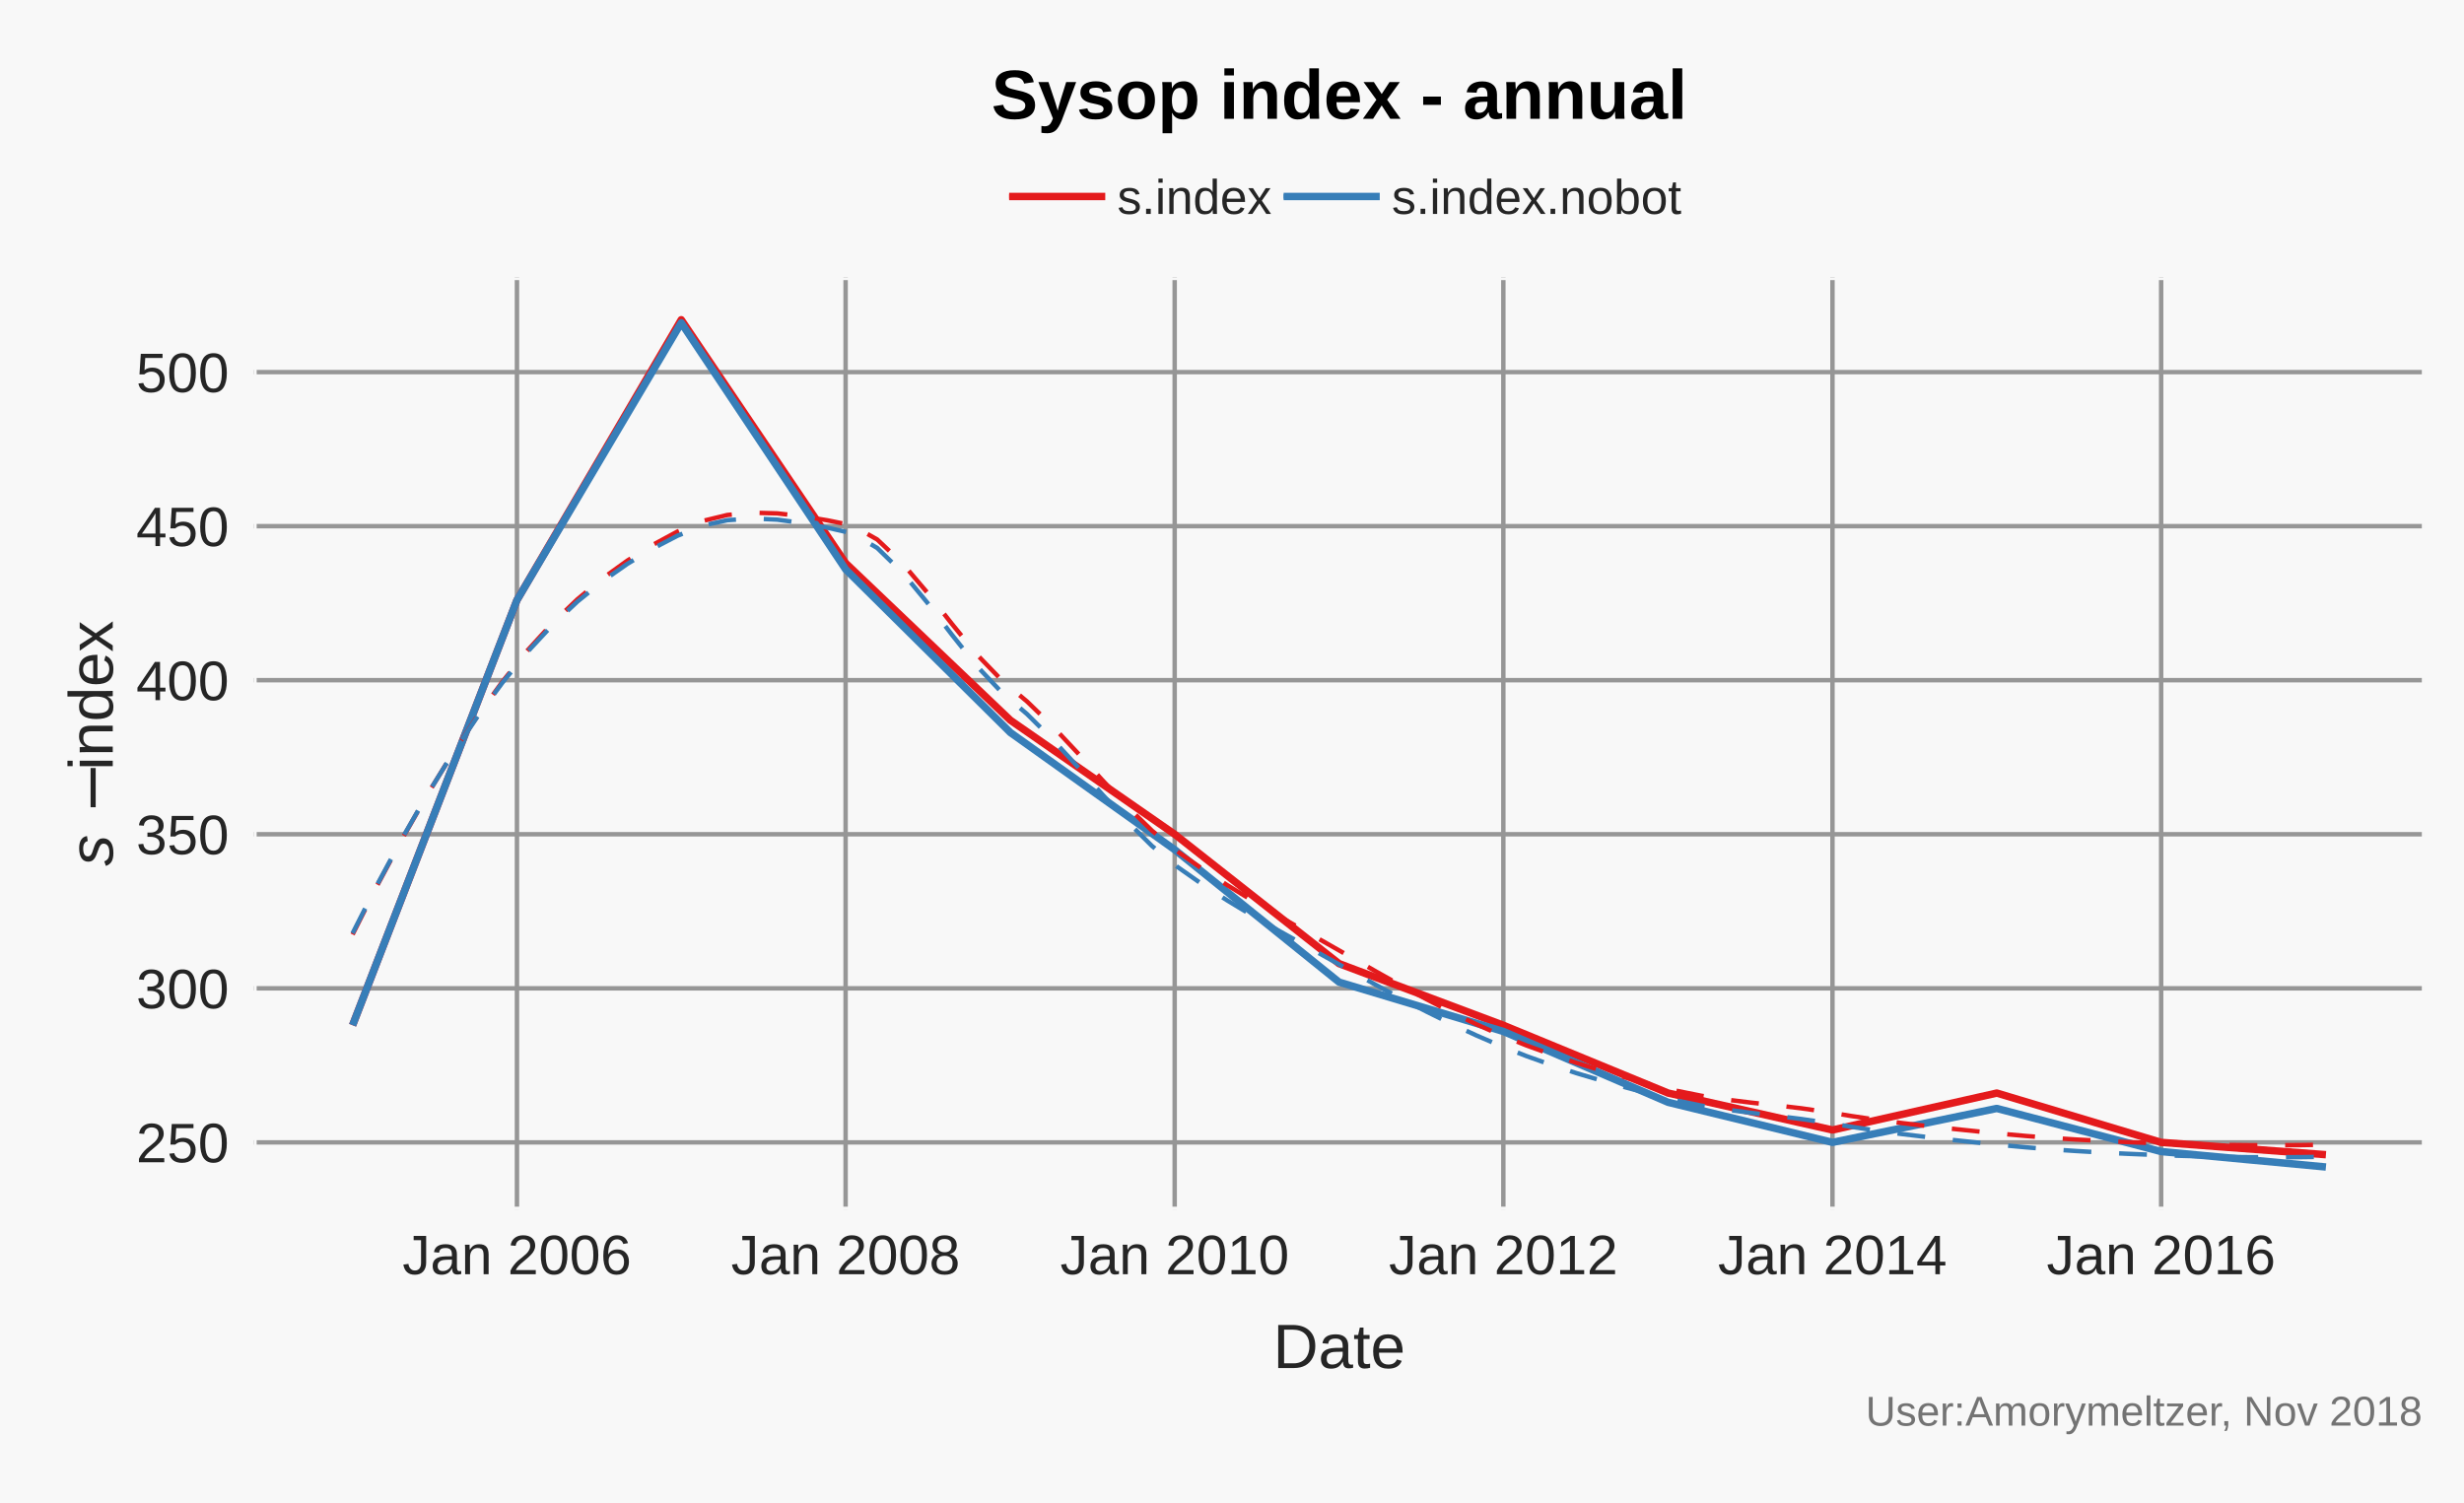
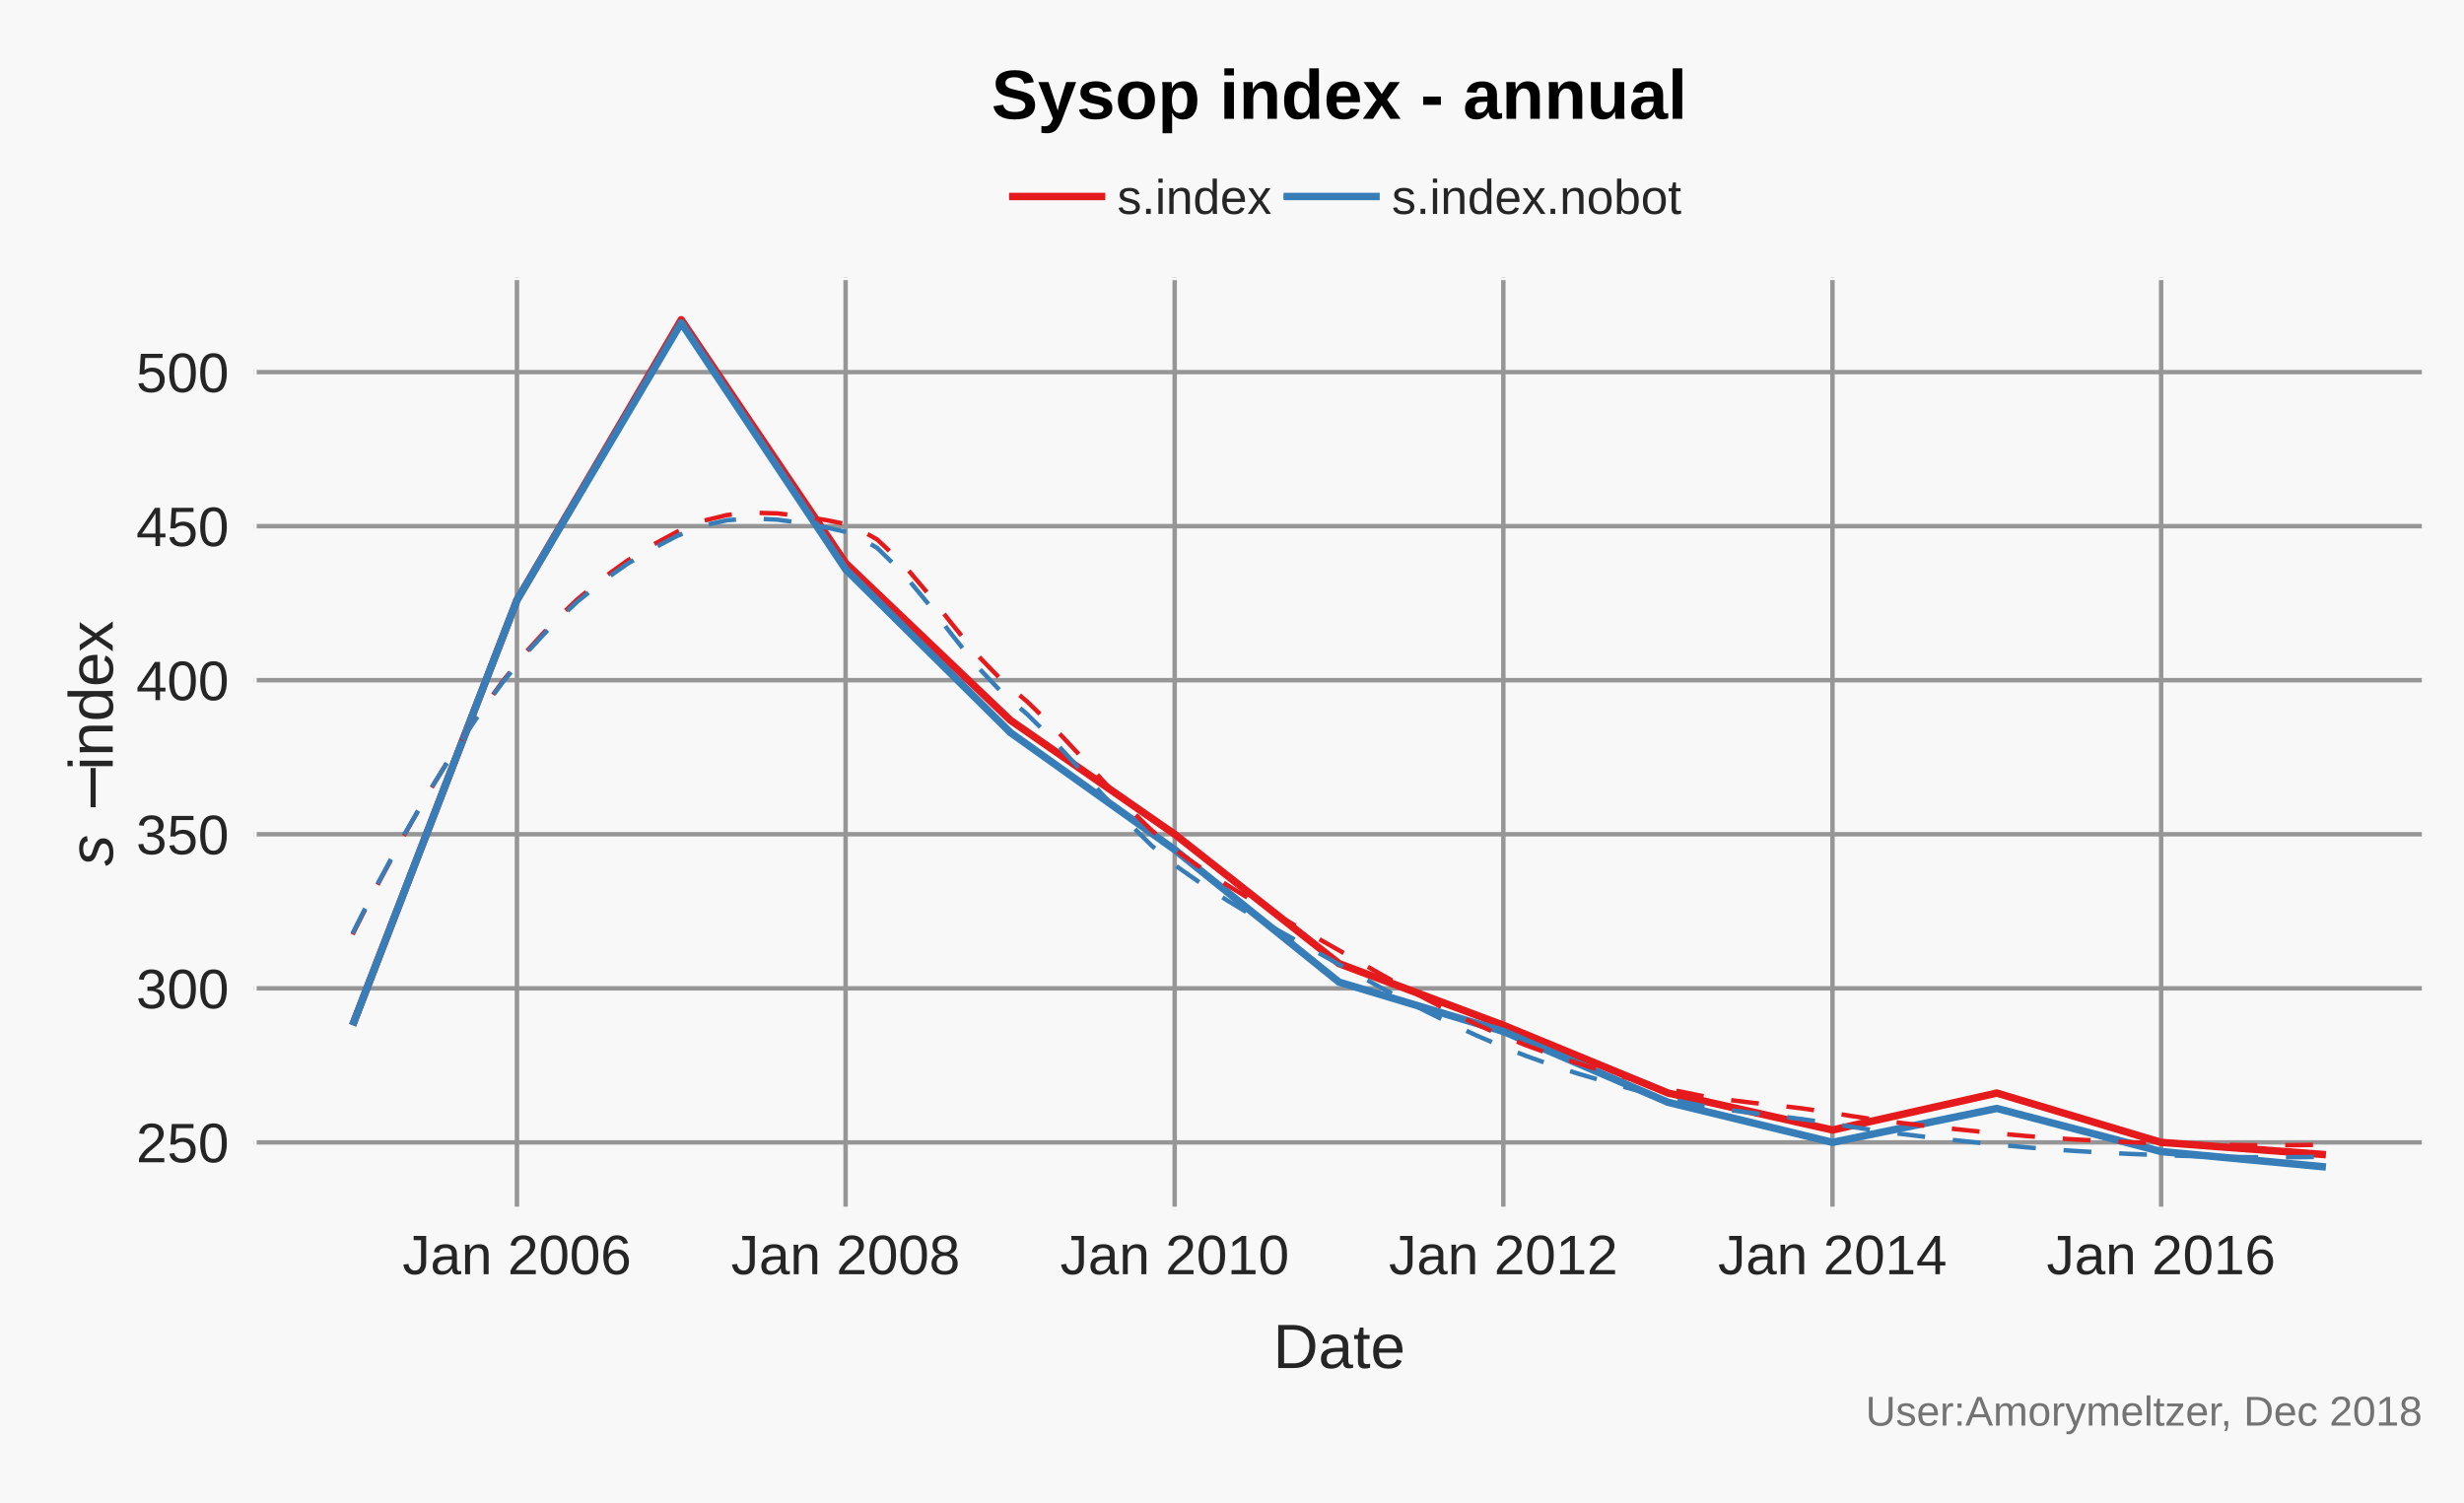
<svg xmlns="http://www.w3.org/2000/svg" viewBox="0 0 354.24 216.00">
  <defs>
    <style type="text/css">
    line, polyline, path, rect, circle {
      fill: none;
      stroke: #000000;
      stroke-linecap: round;
      stroke-linejoin: round;
      stroke-miterlimit: 10.00;
    }
  </style>
  </defs>
  <rect width="100%" height="100%" style="stroke: none; fill: #FFFFFF;" />
  <rect x="0.00" y="0.00" width="354.24" height="216.00" style="stroke-width: 0.78; stroke: #F8F8F8; fill: #F8F8F8;" />
  <defs>
    <clipPath id="cpMzYuNTA4OHwzNDguNTcxfDE3My44Njl8MzkuODc3Ng==">
      <rect x="36.51" y="39.88" width="312.06" height="133.99" />
    </clipPath>
  </defs>
  <rect x="36.51" y="39.88" width="312.06" height="133.99" style="stroke-width: 0.78; stroke: #F8F8F8; fill: #F8F8F8;" clip-path="url(#cpMzYuNTA4OHwzNDguNTcxfDE3My44Njl8MzkuODc3Ng==)" />
  <polyline points="36.51,164.24 348.57,164.24 " style="stroke-width: 0.64; stroke: #969696; stroke-linecap: butt;" clip-path="url(#cpMzYuNTA4OHwzNDguNTcxfDE3My44Njl8MzkuODc3Ng==)" />
  <polyline points="36.51,142.09 348.57,142.09 " style="stroke-width: 0.64; stroke: #969696; stroke-linecap: butt;" clip-path="url(#cpMzYuNTA4OHwzNDguNTcxfDE3My44Njl8MzkuODc3Ng==)" />
  <polyline points="36.51,119.94 348.57,119.94 " style="stroke-width: 0.64; stroke: #969696; stroke-linecap: butt;" clip-path="url(#cpMzYuNTA4OHwzNDguNTcxfDE3My44Njl8MzkuODc3Ng==)" />
  <polyline points="36.51,97.79 348.57,97.79 " style="stroke-width: 0.64; stroke: #969696; stroke-linecap: butt;" clip-path="url(#cpMzYuNTA4OHwzNDguNTcxfDE3My44Njl8MzkuODc3Ng==)" />
  <polyline points="36.51,75.65 348.57,75.65 " style="stroke-width: 0.64; stroke: #969696; stroke-linecap: butt;" clip-path="url(#cpMzYuNTA4OHwzNDguNTcxfDE3My44Njl8MzkuODc3Ng==)" />
  <polyline points="36.51,53.50 348.57,53.50 " style="stroke-width: 0.64; stroke: #969696; stroke-linecap: butt;" clip-path="url(#cpMzYuNTA4OHwzNDguNTcxfDE3My44Njl8MzkuODc3Ng==)" />
  <polyline points="74.32,173.87 74.32,39.88 " style="stroke-width: 0.64; stroke: #969696; stroke-linecap: butt;" clip-path="url(#cpMzYuNTA4OHwzNDguNTcxfDE3My44Njl8MzkuODc3Ng==)" />
  <polyline points="121.57,173.87 121.57,39.88 " style="stroke-width: 0.64; stroke: #969696; stroke-linecap: butt;" clip-path="url(#cpMzYuNTA4OHwzNDguNTcxfDE3My44Njl8MzkuODc3Ng==)" />
  <polyline points="168.88,173.87 168.88,39.88 " style="stroke-width: 0.64; stroke: #969696; stroke-linecap: butt;" clip-path="url(#cpMzYuNTA4OHwzNDguNTcxfDE3My44Njl8MzkuODc3Ng==)" />
  <polyline points="216.13,173.87 216.13,39.88 " style="stroke-width: 0.64; stroke: #969696; stroke-linecap: butt;" clip-path="url(#cpMzYuNTA4OHwzNDguNTcxfDE3My44Njl8MzkuODc3Ng==)" />
  <polyline points="263.45,173.87 263.45,39.88 " style="stroke-width: 0.64; stroke: #969696; stroke-linecap: butt;" clip-path="url(#cpMzYuNTA4OHwzNDguNTcxfDE3My44Njl8MzkuODc3Ng==)" />
  <polyline points="310.70,173.87 310.70,39.88 " style="stroke-width: 0.64; stroke: #969696; stroke-linecap: butt;" clip-path="url(#cpMzYuNTA4OHwzNDguNTcxfDE3My44Njl8MzkuODc3Ng==)" />
  <polyline points="50.69,147.40 74.32,86.28 97.94,45.97 121.57,80.96 145.26,103.55 168.88,119.94 192.51,138.54 216.13,147.40 239.82,157.15 263.45,162.46 287.07,157.15 310.70,164.24 334.39,166.01 " style="stroke-width: 1.07; stroke: #E41A1C; stroke-linecap: butt;" clip-path="url(#cpMzYuNTA4OHwzNDguNTcxfDE3My44Njl8MzkuODc3Ng==)" />
  <polyline points="50.69,147.40 74.32,86.28 97.94,46.41 121.57,81.85 145.26,105.32 168.88,122.16 192.51,141.20 216.13,148.29 239.82,158.48 263.45,164.24 287.07,159.36 310.70,165.56 334.39,167.78 " style="stroke-width: 1.07; stroke: #377EB8; stroke-linecap: butt;" clip-path="url(#cpMzYuNTA4OHwzNDguNTcxfDE3My44Njl8MzkuODc3Ng==)" />
  <polyline points="50.69,134.35 54.28,127.21 57.88,120.49 61.47,114.19 65.06,108.34 68.65,102.93 72.24,97.99 75.83,93.52 79.42,89.59 83.01,86.16 86.60,83.18 90.19,80.60 93.79,78.37 97.38,76.43 100.97,74.91 104.56,74.04 108.15,73.71 111.74,73.81 115.33,74.21 118.92,74.80 122.51,75.53 126.11,77.56 129.70,80.94 133.29,85.17 136.88,89.73 140.47,94.13 144.06,97.84 147.65,100.85 151.24,104.32 154.83,108.14 158.42,112.09 162.02,115.92 165.61,119.42 169.20,122.36 172.79,124.88 176.38,127.22 179.97,129.43 183.56,131.54 187.15,133.60 190.74,135.63 194.34,137.68 197.93,139.73 201.52,141.74 205.11,143.68 208.70,145.54 212.29,147.28 215.88,148.87 219.47,150.31 223.06,151.61 226.65,152.81 230.25,153.92 233.84,154.94 237.43,155.91 241.02,156.82 244.61,157.54 248.20,158.09 251.79,158.53 255.38,158.92 258.97,159.34 262.57,159.86 266.16,160.45 269.75,160.98 273.34,161.45 276.93,161.88 280.52,162.27 284.11,162.64 287.70,163.00 291.29,163.32 294.88,163.60 298.48,163.83 302.07,164.02 305.66,164.19 309.25,164.33 312.84,164.45 316.43,164.54 320.02,164.61 323.61,164.65 327.20,164.65 330.80,164.63 334.39,164.57 " style="stroke-width: 0.64; stroke: #E41A1C; stroke-dasharray: 4.00,4.00; stroke-linecap: butt;" clip-path="url(#cpMzYuNTA4OHwzNDguNTcxfDE3My44Njl8MzkuODc3Ng==)" />
  <polyline points="50.69,134.18 54.28,127.09 57.88,120.42 61.47,114.17 65.06,108.37 68.65,103.02 72.24,98.13 75.83,93.72 79.42,89.86 83.01,86.49 86.60,83.58 90.19,81.07 93.79,78.90 97.38,77.03 100.97,75.58 104.56,74.79 108.15,74.54 111.74,74.71 115.33,75.19 118.92,75.86 122.51,76.67 126.11,78.78 129.70,82.27 133.29,86.61 136.88,91.29 140.47,95.79 144.06,99.59 147.65,102.66 151.24,106.22 154.83,110.12 158.42,114.15 162.02,118.06 165.61,121.62 169.20,124.58 172.79,127.10 176.38,129.42 179.97,131.59 183.56,133.65 187.15,135.66 190.74,137.66 194.34,139.68 197.93,141.67 201.52,143.60 205.11,145.45 208.70,147.22 212.29,148.88 215.88,150.43 219.47,151.84 223.06,153.12 226.65,154.29 230.25,155.36 233.84,156.37 237.43,157.32 241.02,158.22 244.61,158.96 248.20,159.53 251.79,160.00 255.38,160.43 258.97,160.88 262.57,161.41 266.16,162.00 269.75,162.54 273.34,163.03 276.93,163.46 280.52,163.87 284.11,164.25 287.70,164.62 291.29,164.95 294.88,165.24 298.48,165.48 302.07,165.69 305.66,165.87 309.25,166.02 312.84,166.15 316.43,166.25 320.02,166.33 323.61,166.37 327.20,166.38 330.80,166.36 334.39,166.31 " style="stroke-width: 0.64; stroke: #377EB8; stroke-dasharray: 4.00,4.00; stroke-linecap: butt;" clip-path="url(#cpMzYuNTA4OHwzNDguNTcxfDE3My44Njl8MzkuODc3Ng==)" />
  <rect x="36.51" y="39.88" width="312.06" height="133.99" style="stroke-width: 0.78; stroke: #F8F8F8;" clip-path="url(#cpMzYuNTA4OHwzNDguNTcxfDE3My44Njl8MzkuODc3Ng==)" />
  <defs>
    <clipPath id="cpMHwzNTQuMjR8MjE2fDA=">
      <rect x="0.00" y="0.00" width="354.24" height="216.00" />
    </clipPath>
  </defs>
  <g clip-path="url(#cpMHwzNTQuMjR8MjE2fDA=)">
    <text x="19.57" y="167.10" style="font-size: 8.00px; fill: #252525; font-family: Arial;" textLength="13.35px" lengthAdjust="spacingAndGlyphs">250</text>
  </g>
  <g clip-path="url(#cpMHwzNTQuMjR8MjE2fDA=)">
    <text x="19.57" y="144.96" style="font-size: 8.00px; fill: #252525; font-family: Arial;" textLength="13.35px" lengthAdjust="spacingAndGlyphs">300</text>
  </g>
  <g clip-path="url(#cpMHwzNTQuMjR8MjE2fDA=)">
    <text x="19.57" y="122.81" style="font-size: 8.00px; fill: #252525; font-family: Arial;" textLength="13.35px" lengthAdjust="spacingAndGlyphs">350</text>
  </g>
  <g clip-path="url(#cpMHwzNTQuMjR8MjE2fDA=)">
    <text x="19.57" y="100.66" style="font-size: 8.00px; fill: #252525; font-family: Arial;" textLength="13.35px" lengthAdjust="spacingAndGlyphs">400</text>
  </g>
  <g clip-path="url(#cpMHwzNTQuMjR8MjE2fDA=)">
    <text x="19.57" y="78.51" style="font-size: 8.00px; fill: #252525; font-family: Arial;" textLength="13.35px" lengthAdjust="spacingAndGlyphs">450</text>
  </g>
  <g clip-path="url(#cpMHwzNTQuMjR8MjE2fDA=)">
    <text x="19.57" y="56.37" style="font-size: 8.00px; fill: #252525; font-family: Arial;" textLength="13.35px" lengthAdjust="spacingAndGlyphs">500</text>
  </g>
  <g clip-path="url(#cpMHwzNTQuMjR8MjE2fDA=)">
    <text x="57.86" y="183.19" style="font-size: 8.00px; fill: #252525; font-family: Arial;" textLength="32.92px" lengthAdjust="spacingAndGlyphs">Jan 2006</text>
  </g>
  <g clip-path="url(#cpMHwzNTQuMjR8MjE2fDA=)">
    <text x="105.11" y="183.19" style="font-size: 8.00px; fill: #252525; font-family: Arial;" textLength="32.92px" lengthAdjust="spacingAndGlyphs">Jan 2008</text>
  </g>
  <g clip-path="url(#cpMHwzNTQuMjR8MjE2fDA=)">
    <text x="152.42" y="183.19" style="font-size: 8.00px; fill: #252525; font-family: Arial;" textLength="32.92px" lengthAdjust="spacingAndGlyphs">Jan 2010</text>
  </g>
  <g clip-path="url(#cpMHwzNTQuMjR8MjE2fDA=)">
    <text x="199.67" y="183.19" style="font-size: 8.00px; fill: #252525; font-family: Arial;" textLength="32.92px" lengthAdjust="spacingAndGlyphs">Jan 2012</text>
  </g>
  <g clip-path="url(#cpMHwzNTQuMjR8MjE2fDA=)">
    <text x="246.99" y="183.19" style="font-size: 8.00px; fill: #252525; font-family: Arial;" textLength="32.92px" lengthAdjust="spacingAndGlyphs">Jan 2014</text>
  </g>
  <g clip-path="url(#cpMHwzNTQuMjR8MjE2fDA=)">
    <text x="294.24" y="183.19" style="font-size: 8.00px; fill: #252525; font-family: Arial;" textLength="32.92px" lengthAdjust="spacingAndGlyphs">Jan 2016</text>
  </g>
  <g clip-path="url(#cpMHwzNTQuMjR8MjE2fDA=)">
    <text x="183.03" y="196.68" style="font-size: 9.00px; fill: #252525; font-family: Arial;" textLength="19.01px" lengthAdjust="spacingAndGlyphs">Date</text>
  </g>
  <g clip-path="url(#cpMHwzNTQuMjR8MjE2fDA=)">
    <text transform="translate(16.21,124.51) rotate(-90)" style="font-size: 9.00px; font-style: italic; fill: #252525; font-family: Arial;" textLength="4.50px" lengthAdjust="spacingAndGlyphs">s</text>
  </g>
  <g clip-path="url(#cpMHwzNTQuMjR8MjE2fDA=)">
    <text transform="translate(16.21,120.01) rotate(-90)" style="font-size: 9.00px; fill: #252525; font-family: Symbol;" textLength="3.00px" lengthAdjust="spacingAndGlyphs"> </text>
  </g>
  <g clip-path="url(#cpMHwzNTQuMjR8MjE2fDA=)">
    <text transform="translate(16.21,117.01) rotate(-90)" style="font-size: 9.00px; fill: #252525; font-family: Symbol;" textLength="5.00px" lengthAdjust="spacingAndGlyphs">−</text>
  </g>
  <g clip-path="url(#cpMHwzNTQuMjR8MjE2fDA=)">
    <text transform="translate(16.21,110.76) rotate(-90)" style="font-size: 9.00px; fill: #252525; font-family: Arial;" textLength="2.00px" lengthAdjust="spacingAndGlyphs">i</text>
  </g>
  <g clip-path="url(#cpMHwzNTQuMjR8MjE2fDA=)">
    <text transform="translate(16.21,108.76) rotate(-90)" style="font-size: 9.00px; fill: #252525; font-family: Arial;" textLength="5.01px" lengthAdjust="spacingAndGlyphs">n</text>
  </g>
  <g clip-path="url(#cpMHwzNTQuMjR8MjE2fDA=)">
    <text transform="translate(16.21,103.75) rotate(-90)" style="font-size: 9.00px; fill: #252525; font-family: Arial;" textLength="5.01px" lengthAdjust="spacingAndGlyphs">d</text>
  </g>
  <g clip-path="url(#cpMHwzNTQuMjR8MjE2fDA=)">
    <text transform="translate(16.21,98.75) rotate(-90)" style="font-size: 9.00px; fill: #252525; font-family: Arial;" textLength="5.01px" lengthAdjust="spacingAndGlyphs">e</text>
  </g>
  <g clip-path="url(#cpMHwzNTQuMjR8MjE2fDA=)">
    <text transform="translate(16.21,93.74) rotate(-90)" style="font-size: 9.00px; fill: #252525; font-family: Arial;" textLength="4.50px" lengthAdjust="spacingAndGlyphs">x</text>
  </g>
  <rect x="143.35" y="24.59" width="98.38" height="7.32" style="stroke-width: 0.78; stroke: none; fill: #F8F8F8;" clip-path="url(#cpMHwzNTQuMjR8MjE2fDA=)" />
  <rect x="143.35" y="19.61" width="17.28" height="17.28" style="stroke-width: 0.78; stroke: none; fill: #F8F8F8;" clip-path="url(#cpMHwzNTQuMjR8MjE2fDA=)" />
  <line x1="145.08" y1="28.25" x2="158.90" y2="28.25" style="stroke-width: 1.07; stroke: #E41A1C; stroke-linecap: butt;" clip-path="url(#cpMHwzNTQuMjR8MjE2fDA=)" />
  <line x1="145.08" y1="28.25" x2="158.90" y2="28.25" style="stroke-width: 0.64; stroke: #E41A1C; stroke-dasharray: 4.00,4.00; stroke-linecap: butt;" clip-path="url(#cpMHwzNTQuMjR8MjE2fDA=)" />
  <rect x="182.81" y="19.61" width="17.28" height="17.28" style="stroke-width: 0.78; stroke: none; fill: #F8F8F8;" clip-path="url(#cpMHwzNTQuMjR8MjE2fDA=)" />
  <line x1="184.54" y1="28.25" x2="198.36" y2="28.25" style="stroke-width: 1.07; stroke: #377EB8; stroke-linecap: butt;" clip-path="url(#cpMHwzNTQuMjR8MjE2fDA=)" />
  <line x1="184.54" y1="28.25" x2="198.36" y2="28.25" style="stroke-width: 0.64; stroke: #377EB8; stroke-dasharray: 4.00,4.00; stroke-linecap: butt;" clip-path="url(#cpMHwzNTQuMjR8MjE2fDA=)" />
  <g clip-path="url(#cpMHwzNTQuMjR8MjE2fDA=)">
    <text x="160.63" y="30.76" style="font-size: 7.00px; fill: #252525; font-family: Arial;" textLength="22.18px" lengthAdjust="spacingAndGlyphs">s.index</text>
  </g>
  <g clip-path="url(#cpMHwzNTQuMjR8MjE2fDA=)">
    <text x="200.09" y="30.76" style="font-size: 7.00px; fill: #252525; font-family: Arial;" textLength="41.64px" lengthAdjust="spacingAndGlyphs">s.index.nobot</text>
  </g>
  <g clip-path="url(#cpMHwzNTQuMjR8MjE2fDA=)">
    <text x="142.53" y="17.08" style="font-size: 10.00px; font-weight: bold; font-family: Arial;" textLength="100.02px" lengthAdjust="spacingAndGlyphs">Sysop index - annual</text>
  </g>
  <g clip-path="url(#cpMHwzNTQuMjR8MjE2fDA=)">
-     <text x="268.21" y="204.96" style="font-size: 6.00px; fill: #737373; font-family: Arial;" textLength="80.36px" lengthAdjust="spacingAndGlyphs">User:Amorymeltzer, Nov 2018</text>
+     <text x="268.21" y="204.96" style="font-size: 6.00px; fill: #737373; font-family: Arial;" textLength="80.36px" lengthAdjust="spacingAndGlyphs">User:Amorymeltzer, Dec 2018</text>
  </g>
</svg>
